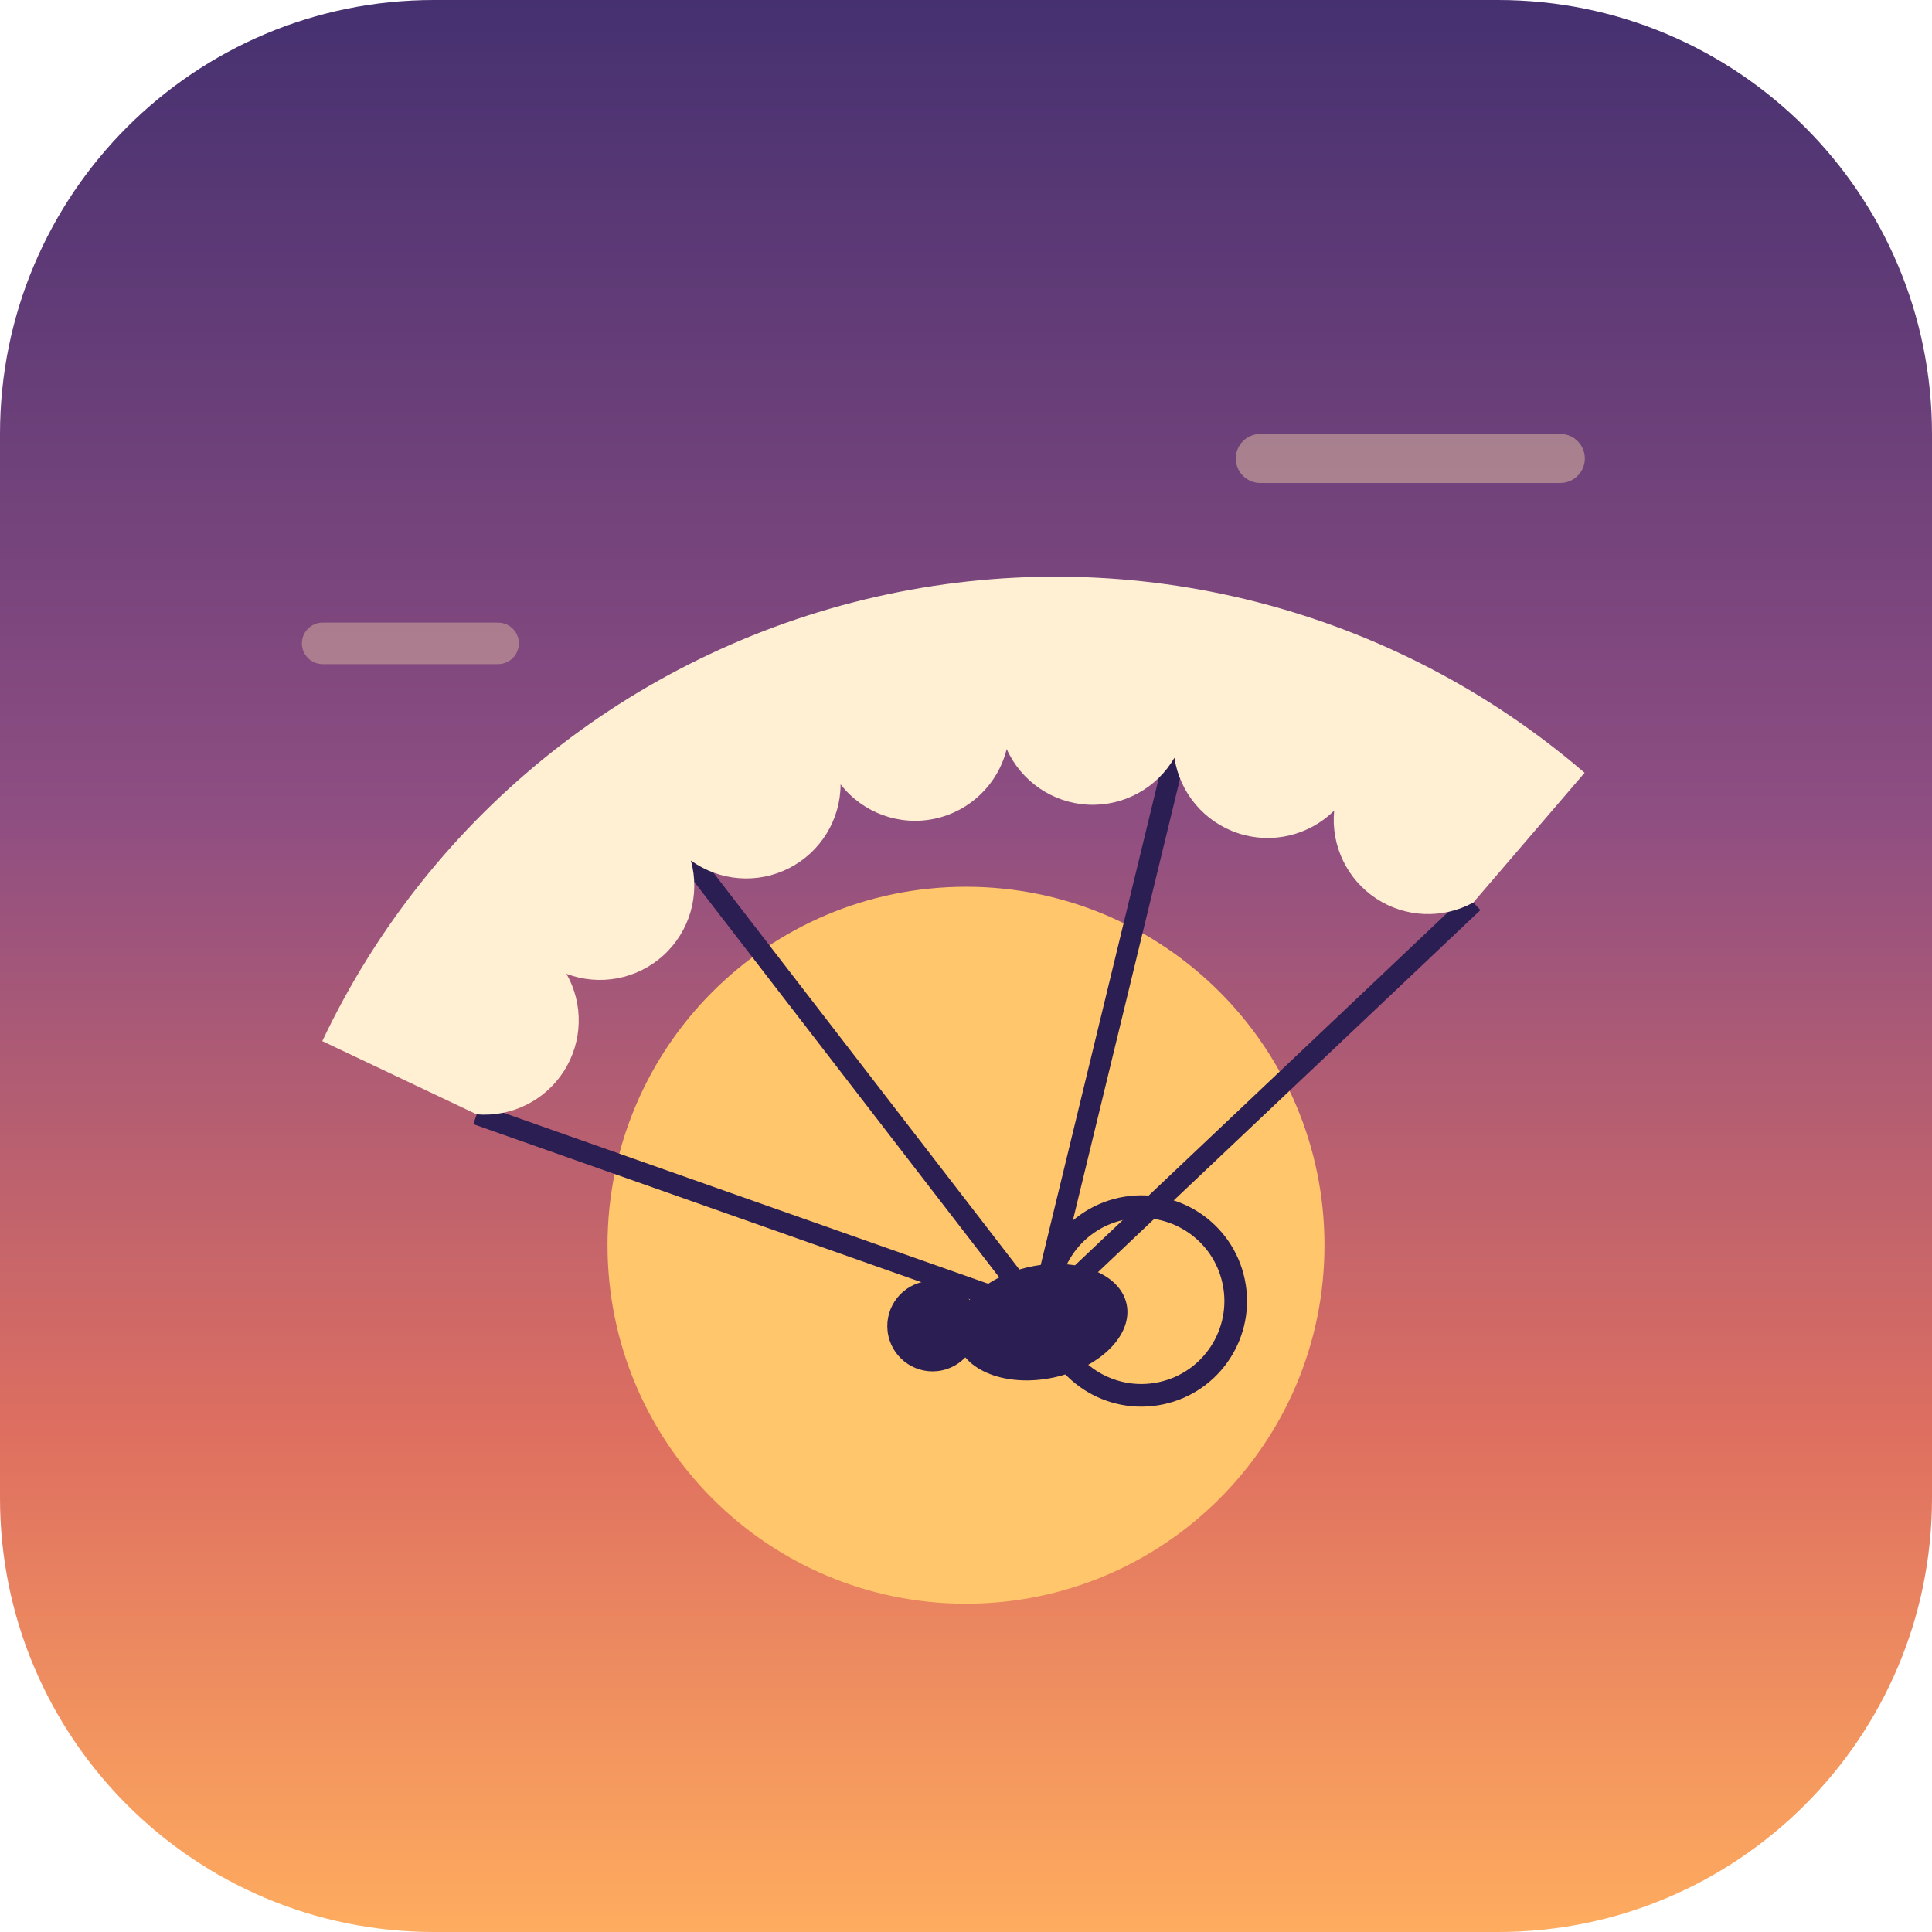
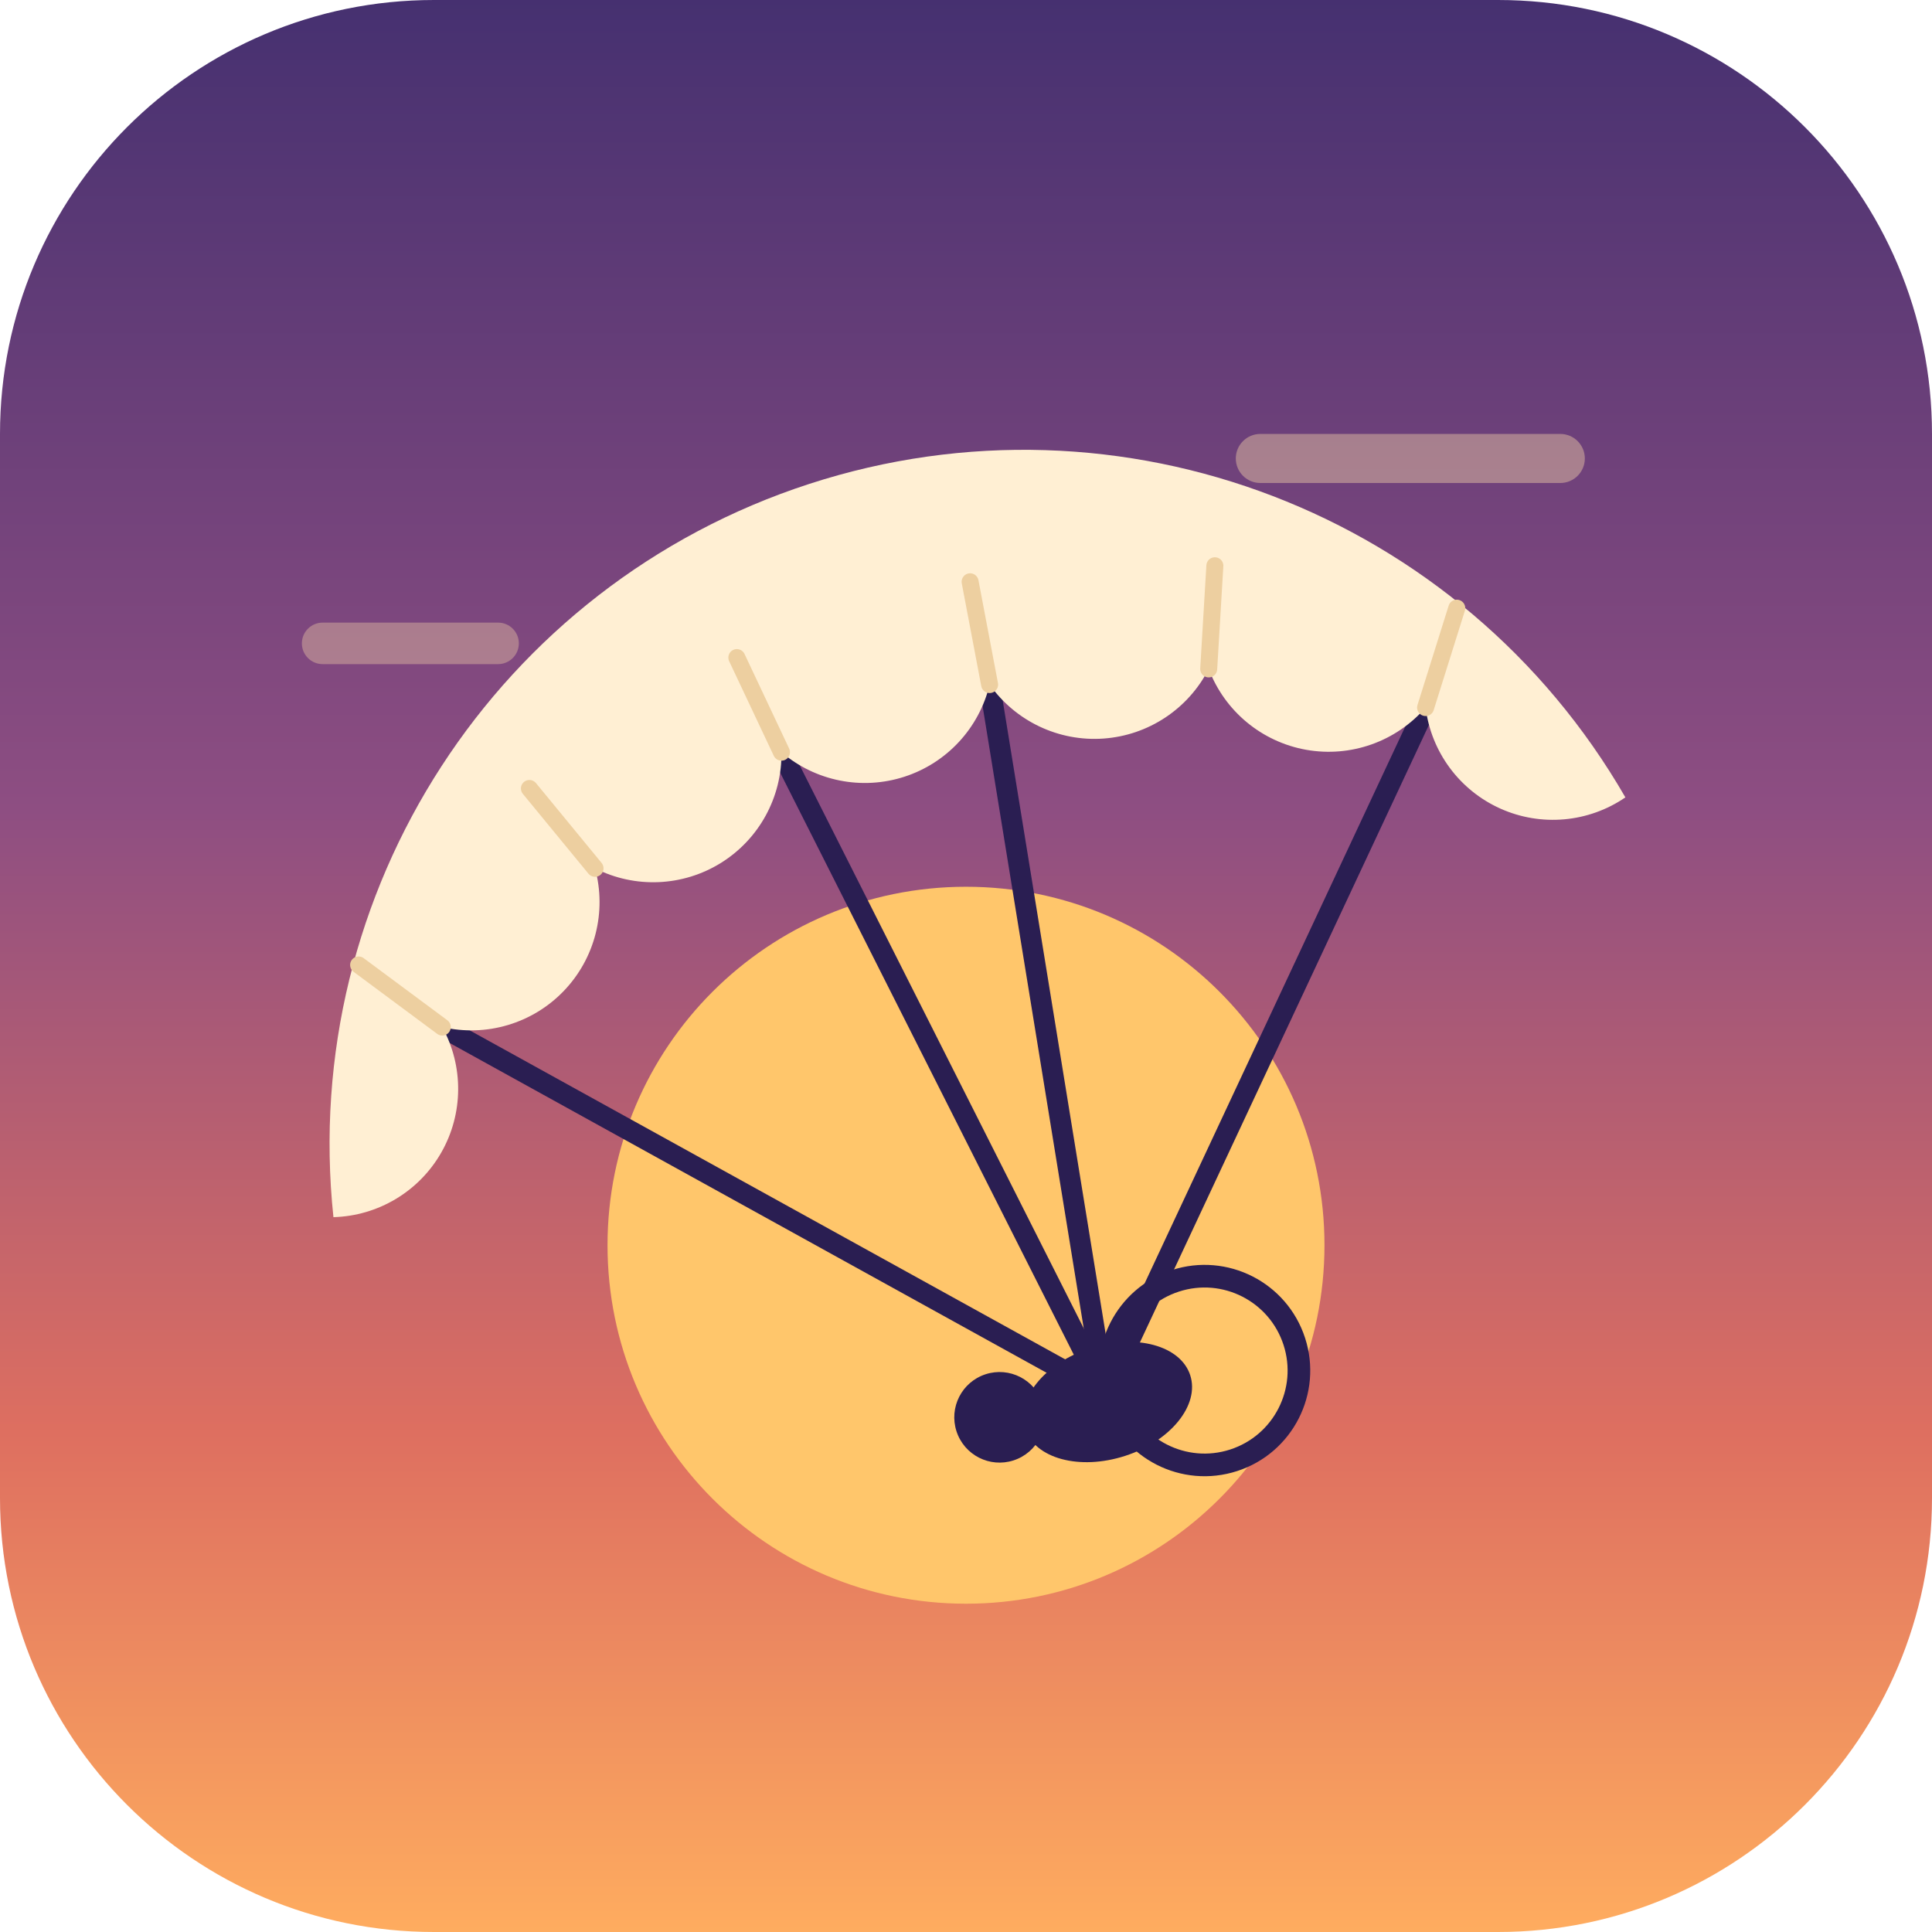
<svg xmlns="http://www.w3.org/2000/svg" viewBox="0 0 1024 1024">
  <defs>
    <linearGradient id="sky" x1="0" y1="0" x2="0" y2="1">
      <stop offset="0" stop-color="#453070" />
      <stop offset="0.42" stop-color="#8E4E82" />
      <stop offset="0.74" stop-color="#DE6F60" />
      <stop offset="1" stop-color="#FFAD5F" />
    </linearGradient>
    <clipPath id="sq2">
      <rect width="1024" height="1024" rx="230" />
    </clipPath>
  </defs>
  <g clip-path="url(#sq2)">
    <rect width="1024" height="1024" fill="url(#sky)" />
    <rect x="655" y="230" width="185" height="26" rx="13" fill="#FFDFAC" opacity="0.4" />
    <rect x="160" y="330" width="115" height="22" rx="11" fill="#FFDFAC" opacity="0.35" />
    <circle cx="512" cy="660" r="190" fill="#FFC66B" />
-     <g transform="rotate(-12 512 512) translate(0 -40)">
+     <g transform="rotate(-18 512 512) translate(0 -50)">
      <g stroke="#2A1E52" stroke-width="11">
-         <line x1="512" y1="740" x2="242" y2="575" />
-         <line x1="512" y1="740" x2="782" y2="575" />
-         <line x1="512" y1="740" x2="381" y2="467" />
-         <line x1="512" y1="740" x2="643" y2="467" />
+         <line x1="512" y1="800" x2="238" y2="507" />
+         <line x1="512" y1="800" x2="786" y2="507" />
+         <line x1="512" y1="800" x2="454" y2="424" />
+         <line x1="512" y1="800" x2="570" y2="424" />
      </g>
-       <circle cx="566" cy="745" r="50" fill="none" stroke="#2A1E52" stroke-width="12" />
-       <ellipse cx="512" cy="745" rx="46" ry="30" fill="#2A1E52" />
-       <circle cx="455" cy="735" r="24" fill="#2A1E52" />
-       <path d="M 170 520                A 430 430 0 0 1 854 520                L 782 575                A 50 50 0 0 1 720 512                A 50 50 0 0 1 643 467                A 50 50 0 0 1 557 444                A 50 50 0 0 1 467 444                A 50 50 0 0 1 381 467                A 50 50 0 0 1 304 512                A 50 50 0 0 1 242 575                Z" fill="#FFEFD3" />
+       <circle cx="566" cy="805" r="50" fill="none" stroke="#2A1E52" stroke-width="12" />
+       <ellipse cx="512" cy="805" rx="46" ry="30" fill="#2A1E52" />
+       <circle cx="455" cy="795" r="24" fill="#2A1E52" />
+       <path d="M 152 585                A 368 368 0 0 1 872 585                A 68 68 0 0 1 786 507                A 68 68 0 0 1 683 452                A 68 68 0 0 1 570 424                A 68 68 0 0 1 454 424                A 68 68 0 0 1 341 452                A 68 68 0 0 1 238 507                A 68 68 0 0 1 152 585                Z" fill="#FFEFD3" />
+       <g stroke="#EDCFA0" stroke-width="9" stroke-linecap="round">
+         <line x1="786" y1="507" x2="818" y2="462" />
+         <line x1="683" y1="452" x2="703" y2="401" />
+         <line x1="570" y1="424" x2="577" y2="369" />
+         <line x1="454" y1="424" x2="447" y2="369" />
+         <line x1="341" y1="452" x2="321" y2="401" />
+         <line x1="238" y1="507" x2="206" y2="462" />
+       </g>
    </g>
  </g>
</svg>
